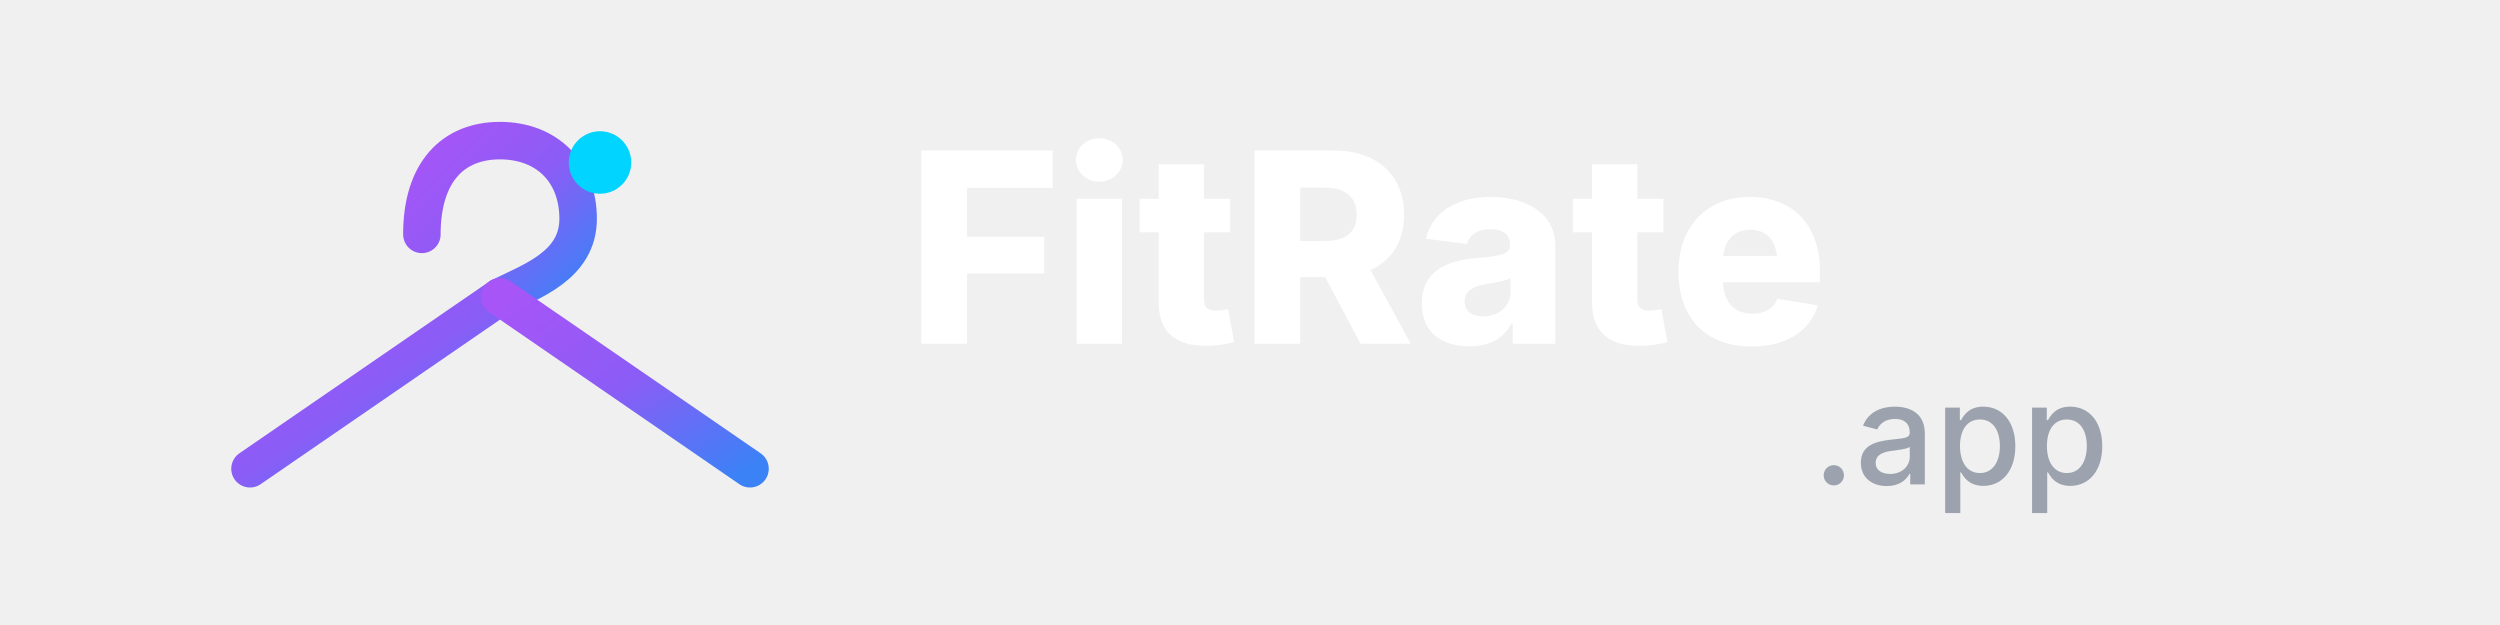
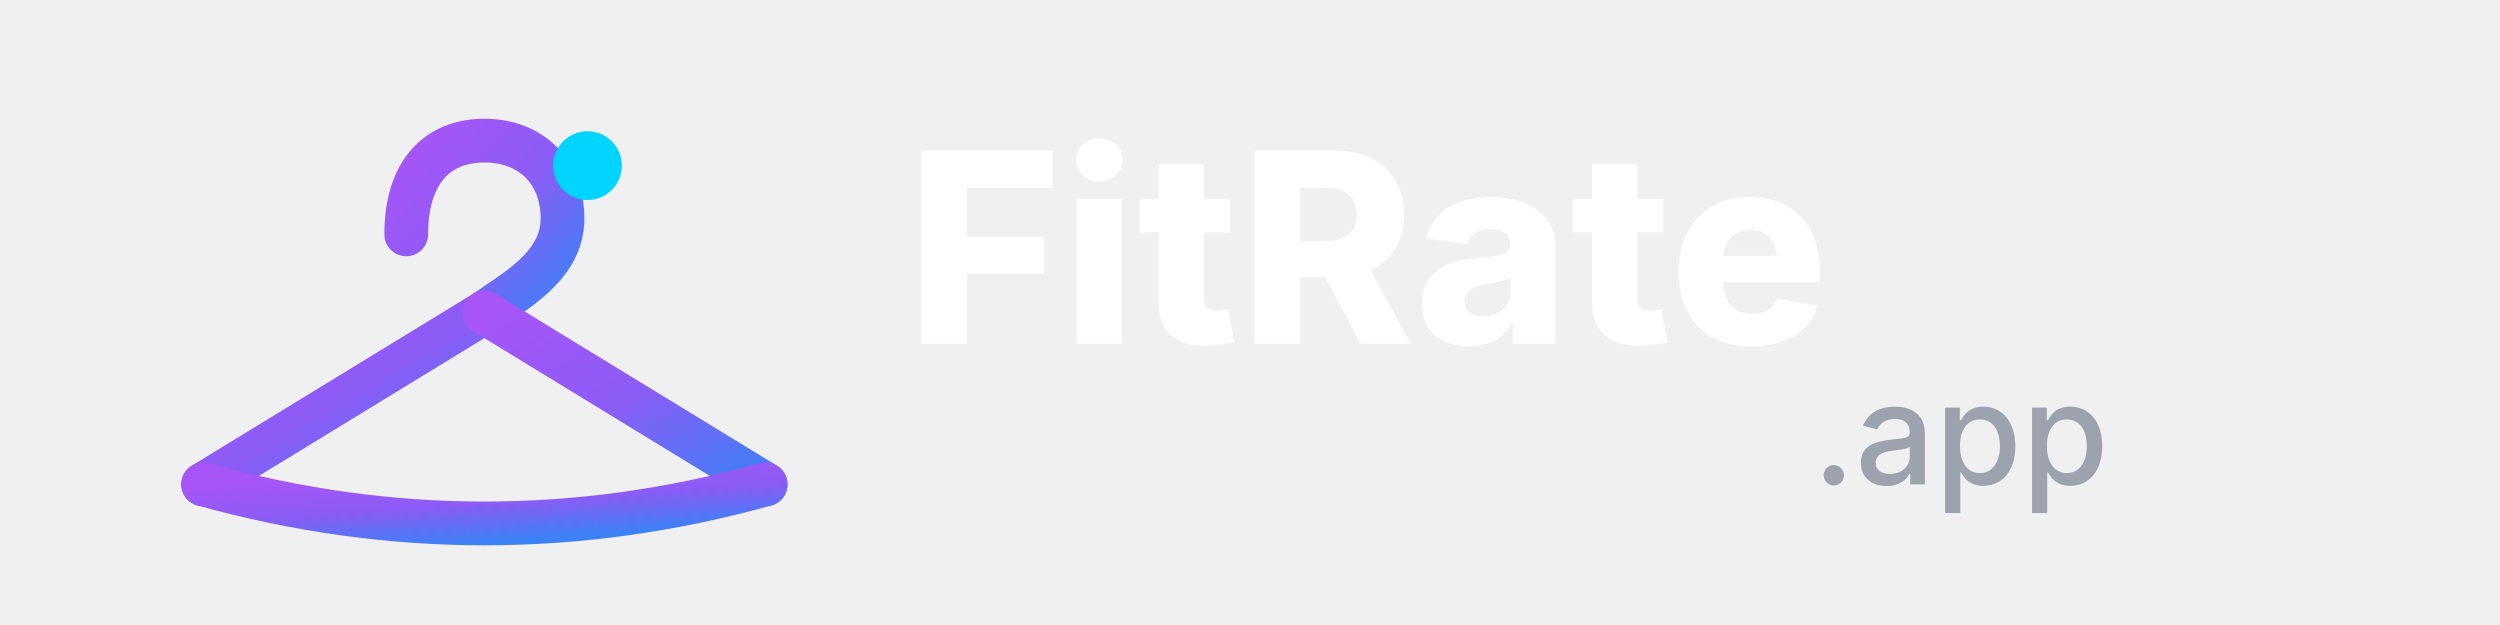
<svg xmlns="http://www.w3.org/2000/svg" width="800" height="200" viewBox="0 0 800 200" fill="none">
-   <g transform="translate(50, 30)">
-     <path d="M 85 45               C 85 25, 95 15, 110 15              C 125 15, 135 25, 135 40              C 135 55, 120 60, 110 65" stroke="url(#gradient1)" stroke-width="12" fill="none" stroke-linecap="round" />
-     <circle cx="142" cy="22" r="10" fill="#00D4FF" />
-     <path d="M 110 65 L 30 120" stroke="url(#gradient1)" stroke-width="12" fill="none" stroke-linecap="round" />
-     <path d="M 110 65 L 190 120" stroke="url(#gradient1)" stroke-width="12" fill="none" stroke-linecap="round" />
-     <line x1="30" y1="120" x2="190" y2="120" stroke="url(#gradient1)" stroke-width="12" stroke-linecap="round" />
+   <g transform="translate(40, 25)">
+     <path d="M 90 50               C 90 30, 100 20, 115 20              C 130 20, 140 30, 140 45              C 140 60, 125 68, 115 75" stroke="url(#gradient1)" stroke-width="14" fill="none" stroke-linecap="round" />
+     <circle cx="148" cy="28" r="11" fill="#00D4FF" />
+     <path d="M 115 75 L 25 130" stroke="url(#gradient1)" stroke-width="14" fill="none" stroke-linecap="round" />
+     <path d="M 115 75 L 205 130" stroke="url(#gradient1)" stroke-width="14" fill="none" stroke-linecap="round" />
+     <path d="M 25 130 Q 115 155, 205 130" stroke="url(#gradient1)" stroke-width="14" fill="none" stroke-linecap="round" />
  </g>
  <text x="290" y="110" font-family="system-ui, -apple-system, BlinkMacSystemFont, 'Segoe UI', sans-serif" font-size="85" font-weight="800" fill="white">FitRate</text>
  <text x="580" y="155" font-family="system-ui, -apple-system, BlinkMacSystemFont, 'Segoe UI', sans-serif" font-size="45" font-weight="500" fill="#9CA3AF">.app</text>
  <defs>
    <linearGradient id="gradient1" x1="0%" y1="0%" x2="100%" y2="100%">
      <stop offset="0%" style="stop-color:#A855F7;stop-opacity:1" />
      <stop offset="50%" style="stop-color:#8B5CF6;stop-opacity:1" />
      <stop offset="100%" style="stop-color:#3B82F6;stop-opacity:1" />
    </linearGradient>
  </defs>
</svg>
